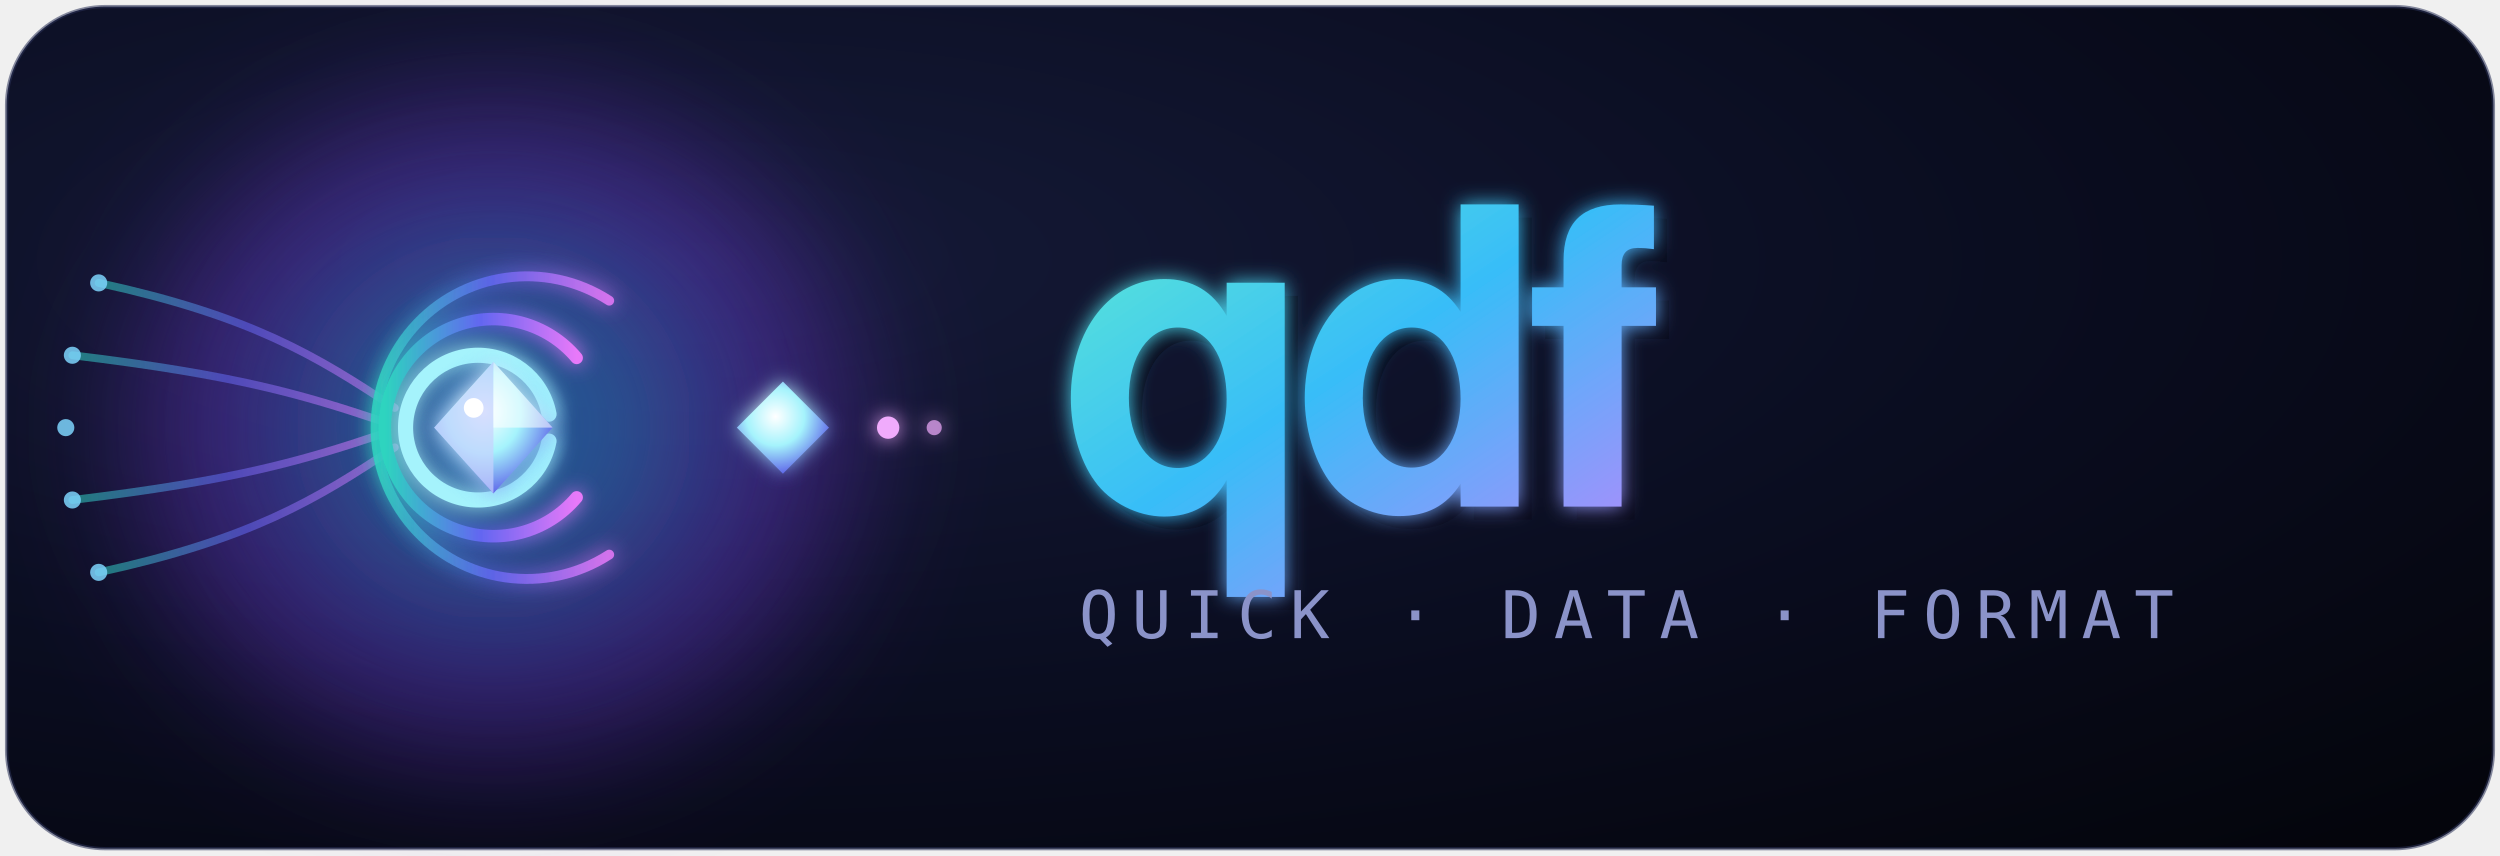
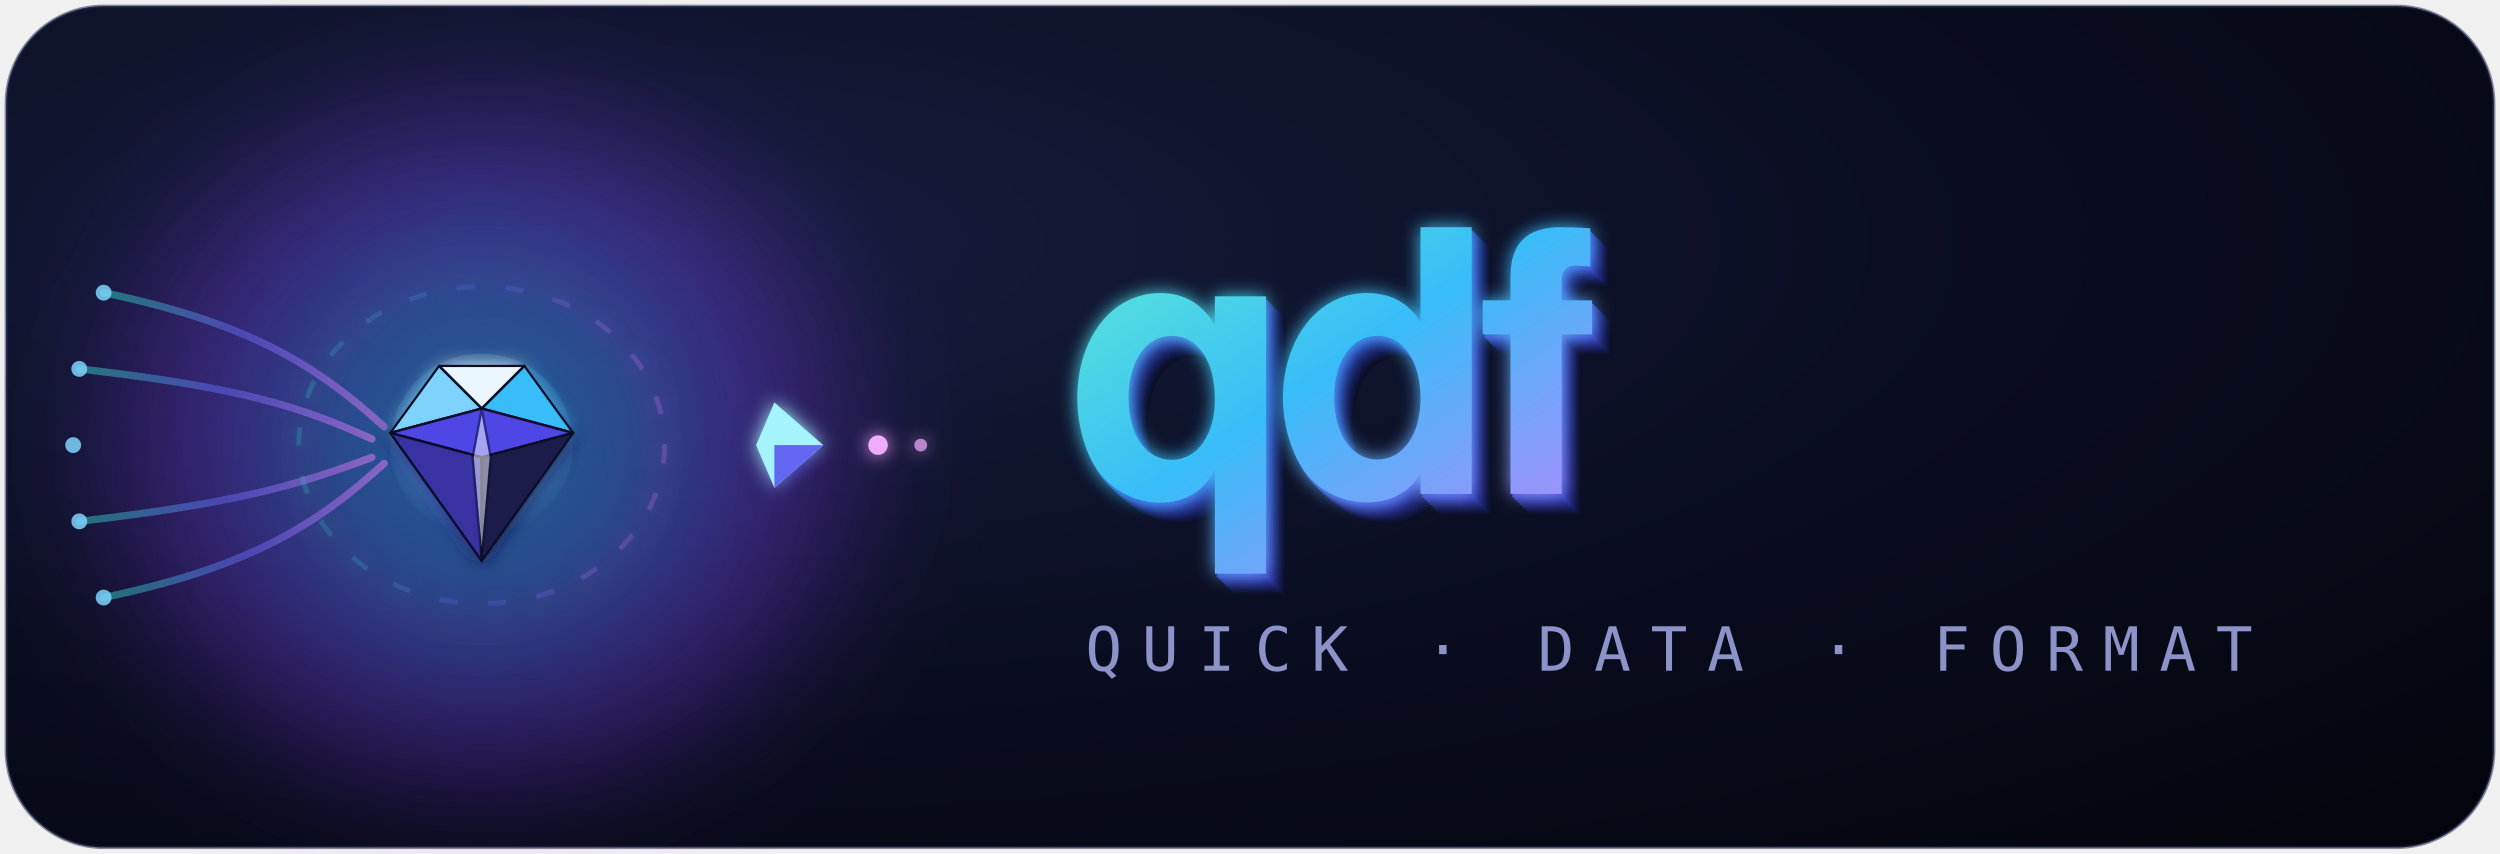
- <svg xmlns="http://www.w3.org/2000/svg" width="760" height="260" viewBox="0 0 760 260" role="img" aria-label="qdf — Quick Data Format">
+ <svg xmlns="http://www.w3.org/2000/svg" width="820" height="280" viewBox="0 0 820 280" role="img" aria-label="qdf — Quick Data Format">
  <defs>
-     <radialGradient id="bg" cx="28%" cy="30%" r="95%">
-       <stop offset="0" stop-color="#151a38" />
+     <radialGradient id="bg" cx="26%" cy="28%" r="98%">
+       <stop offset="0" stop-color="#161c3d" />
      <stop offset="0.55" stop-color="#0a0d20" />
      <stop offset="1" stop-color="#04050c" />
    </radialGradient>
    <linearGradient id="neon" x1="0" y1="0" x2="1" y2="0">
      <stop offset="0" stop-color="#2dd4bf" />
      <stop offset="0.5" stop-color="#6366f1" />
      <stop offset="1" stop-color="#e879f9" />
    </linearGradient>
    <linearGradient id="beam" x1="0" y1="0" x2="1" y2="0">
      <stop offset="0" stop-color="#a5f3fc" />
      <stop offset="1" stop-color="#e879f9" />
    </linearGradient>
-     <radialGradient id="core" cx="42%" cy="38%" r="70%">
-       <stop offset="0" stop-color="#ffffff" />
-       <stop offset="0.45" stop-color="#a5f3fc" />
-       <stop offset="1" stop-color="#4f46e5" />
-     </radialGradient>
-     <radialGradient id="coreglow" cx="50%" cy="50%" r="50%">
+     <radialGradient id="coreglow" cx="50%" cy="45%" r="55%">
      <stop offset="0" stop-color="#7dd3fc" stop-opacity="0.95" />
      <stop offset="1" stop-color="#7dd3fc" stop-opacity="0" />
    </radialGradient>
-     <linearGradient id="word" x1="0" y1="0" x2="1" y2="1">
+     <linearGradient id="wFront" x1="0" y1="0" x2="1" y2="1">
      <stop offset="0" stop-color="#5eead4" />
      <stop offset="0.45" stop-color="#38bdf8" />
      <stop offset="1" stop-color="#c084fc" />
    </linearGradient>
    <filter id="glow" x="-70%" y="-70%" width="240%" height="240%">
      <feGaussianBlur stdDeviation="3" result="b" />
      <feMerge>
        <feMergeNode in="b" />
        <feMergeNode in="SourceGraphic" />
      </feMerge>
    </filter>
    <filter id="soft" x="-120%" y="-120%" width="340%" height="340%">
-       <feGaussianBlur stdDeviation="20" />
+       <feGaussianBlur stdDeviation="22" />
    </filter>
  </defs>
-   <rect x="2" y="2" width="756" height="256" rx="30" fill="url(#bg)" stroke="#2a3157" stroke-opacity="0.55" />
-   <ellipse cx="150" cy="130" rx="110" ry="100" fill="#7c3aed" opacity="0.38" filter="url(#soft)" />
-   <ellipse cx="150" cy="130" rx="60" ry="58" fill="#0891b2" opacity="0.45" filter="url(#soft)" />
-   <g stroke="url(#neon)" stroke-width="2.4" fill="none" opacity="0.55" stroke-linecap="round">
-     <path d="M 30,86  C 76,96  96,108 120,124" />
-     <path d="M 22,108 C 72,114 92,120 116,128" />
-     <path d="M 20,130 C 70,130 92,130 114,130" />
-     <path d="M 22,152 C 72,146 92,140 116,132" />
-     <path d="M 30,174 C 76,164 96,152 120,136" />
+   <rect x="2" y="2" width="816" height="276" rx="32" fill="url(#bg)" stroke="#2a3157" stroke-opacity="0.55" />
+   <ellipse cx="158" cy="146" rx="120" ry="110" fill="#7c3aed" opacity="0.38" filter="url(#soft)" />
+   <ellipse cx="158" cy="146" rx="66" ry="66" fill="#0891b2" opacity="0.45" filter="url(#soft)" />
+   <g stroke="url(#neon)" stroke-width="2.4" fill="none" opacity="0.5" stroke-linecap="round">
+     <path d="M 34,96  C 82,106 104,120 126,140" />
+     <path d="M 26,121 C 78,127 98,133 122,144" />
+     <path d="M 24,146 C 76,146 98,146 120,146" />
+     <path d="M 26,171 C 78,165 98,159 122,150" />
+     <path d="M 34,196 C 82,186 104,172 126,152" />
  </g>
  <g fill="#7dd3fc" opacity="0.85">
-     <circle cx="30" cy="86" r="2.6" />
-     <circle cx="22" cy="108" r="2.6" />
-     <circle cx="20" cy="130" r="2.6" />
-     <circle cx="22" cy="152" r="2.6" />
-     <circle cx="30" cy="174" r="2.6" />
+     <circle cx="34" cy="96" r="2.6" />
+     <circle cx="26" cy="121" r="2.6" />
+     <circle cx="24" cy="146" r="2.6" />
+     <circle cx="26" cy="171" r="2.6" />
+     <circle cx="34" cy="196" r="2.6" />
  </g>
-   <g fill="none" filter="url(#glow)" stroke-linecap="round">
-     <path d="M 185.2,91.4 A 46 46 0 1 0 185.2,168.6" stroke="url(#neon)" stroke-width="3" opacity="0.85" />
-     <path d="M 175.3,108.8 A 33 33 0 1 0 175.3,151.2" stroke="url(#neon)" stroke-width="3.8" />
-     <path d="M 166.9,125.9 A 22 22 0 1 0 166.9,134.1" stroke="#a5f3fc" stroke-width="4.6" />
+   <g fill="none" opacity="0.25" filter="url(#glow)">
+     <ellipse cx="158" cy="146" rx="60" ry="52" stroke="url(#neon)" stroke-width="1.6" stroke-dasharray="6 10" />
  </g>
  <g filter="url(#glow)">
-     <path d="M 172,130 L 236,130" stroke="url(#beam)" stroke-width="9" stroke-linecap="round" />
-     <polygon points="252,130 238,116 224,130 238,144" fill="url(#core)" />
-     <circle cx="270" cy="130" r="3.4" fill="#f0abfc" />
-     <circle cx="284" cy="130" r="2.3" fill="#f0abfc" opacity="0.7" />
+     <path d="M 190,146 L 252,146" stroke="url(#beam)" stroke-width="9" stroke-linecap="round" />
+     <polygon points="254,132 270,146 254,160 248,146" fill="#a5f3fc" />
+     <polygon points="254,146 270,146 254,160" fill="#6366f1" />
+     <circle cx="288" cy="146" r="3.2" fill="#f0abfc" />
+     <circle cx="302" cy="146" r="2.1" fill="#f0abfc" opacity="0.7" />
  </g>
-   <circle cx="150" cy="130" r="24" fill="url(#coreglow)" />
-   <g filter="url(#glow)">
-     <polygon points="150,110 168,130 150,150 132,130" fill="url(#core)" />
-     <polygon points="150,110 150,150 132,130" fill="#c7d2fe" opacity="0.7" />
-     <polygon points="150,110 168,130 150,130" fill="#ffffff" opacity="0.55" />
-     <circle cx="144" cy="124" r="3" fill="#ffffff" />
+   <circle cx="158" cy="146" r="30" fill="url(#coreglow)" />
+   <g filter="url(#glow)" stroke="#0a0f2a" stroke-width="0.8" stroke-linejoin="round">
+     <polygon points="144,120 172,120 158,134" fill="#e0f2fe" />
+     <polygon points="144,120 128,142 158,134" fill="#7dd3fc" />
+     <polygon points="172,120 188,142 158,134" fill="#38bdf8" />
+     <polygon points="128,142 158,134 188,142 158,150" fill="#4f46e5" />
+     <polygon points="128,142 158,150 158,184" fill="#3730a3" />
+     <polygon points="188,142 158,150 158,184" fill="#1e1b4b" />
+     <polygon points="158,134 161,150 158,184 155,150" fill="#ffffff" opacity="0.5" />
+     <polygon points="144,120 172,120 158,134" fill="#ffffff" opacity="0.35" />
  </g>
-   <g font-family="ui-sans-serif, Segoe UI, Helvetica, Arial, sans-serif" font-weight="900" letter-spacing="-6">
-     <text x="326" y="158" font-size="126" fill="#090a1c" opacity="0.9">qdf</text>
-     <text x="322" y="154" font-size="126" fill="url(#word)" filter="url(#glow)">qdf</text>
+   <g font-family="ui-sans-serif, Segoe UI, Helvetica, Arial, sans-serif" font-weight="900" letter-spacing="-6" font-size="120">
+     <text x="356.6" y="169.2" fill="#0b0f24">qdf</text>
+     <text x="356.0" y="168.6" fill="#0d1230">qdf</text>
+     <text x="355.4" y="168.0" fill="#101642">qdf</text>
+     <text x="354.8" y="167.4" fill="#141a52">qdf</text>
+     <text x="354.2" y="166.8" fill="#182061">qdf</text>
+     <text x="353.6" y="166.2" fill="#1c2570">qdf</text>
+     <text x="353.0" y="165.6" fill="#212b80">qdf</text>
+     <text x="352.4" y="165.0" fill="#263191">qdf</text>
+     <text x="351.8" y="164.4" fill="#2c38a3">qdf</text>
+     <text x="351.2" y="163.8" fill="#333fb5">qdf</text>
+     <text x="350.6" y="163.2" fill="#3a46c7">qdf</text>
+     <text x="350" y="162" fill="url(#wFront)" filter="url(#glow)">qdf</text>
  </g>
-   <text x="328" y="194" font-family="ui-monospace, SFMono-Regular, Menlo, Consolas, monospace" font-size="20" letter-spacing="4" fill="#8b93c9">QUICK · DATA · FORMAT</text>
+   <text x="356" y="220" font-family="ui-monospace, SFMono-Regular, Menlo, Consolas, monospace" font-size="20" letter-spacing="6.5" fill="#8b93c9">QUICK · DATA · FORMAT</text>
</svg>
